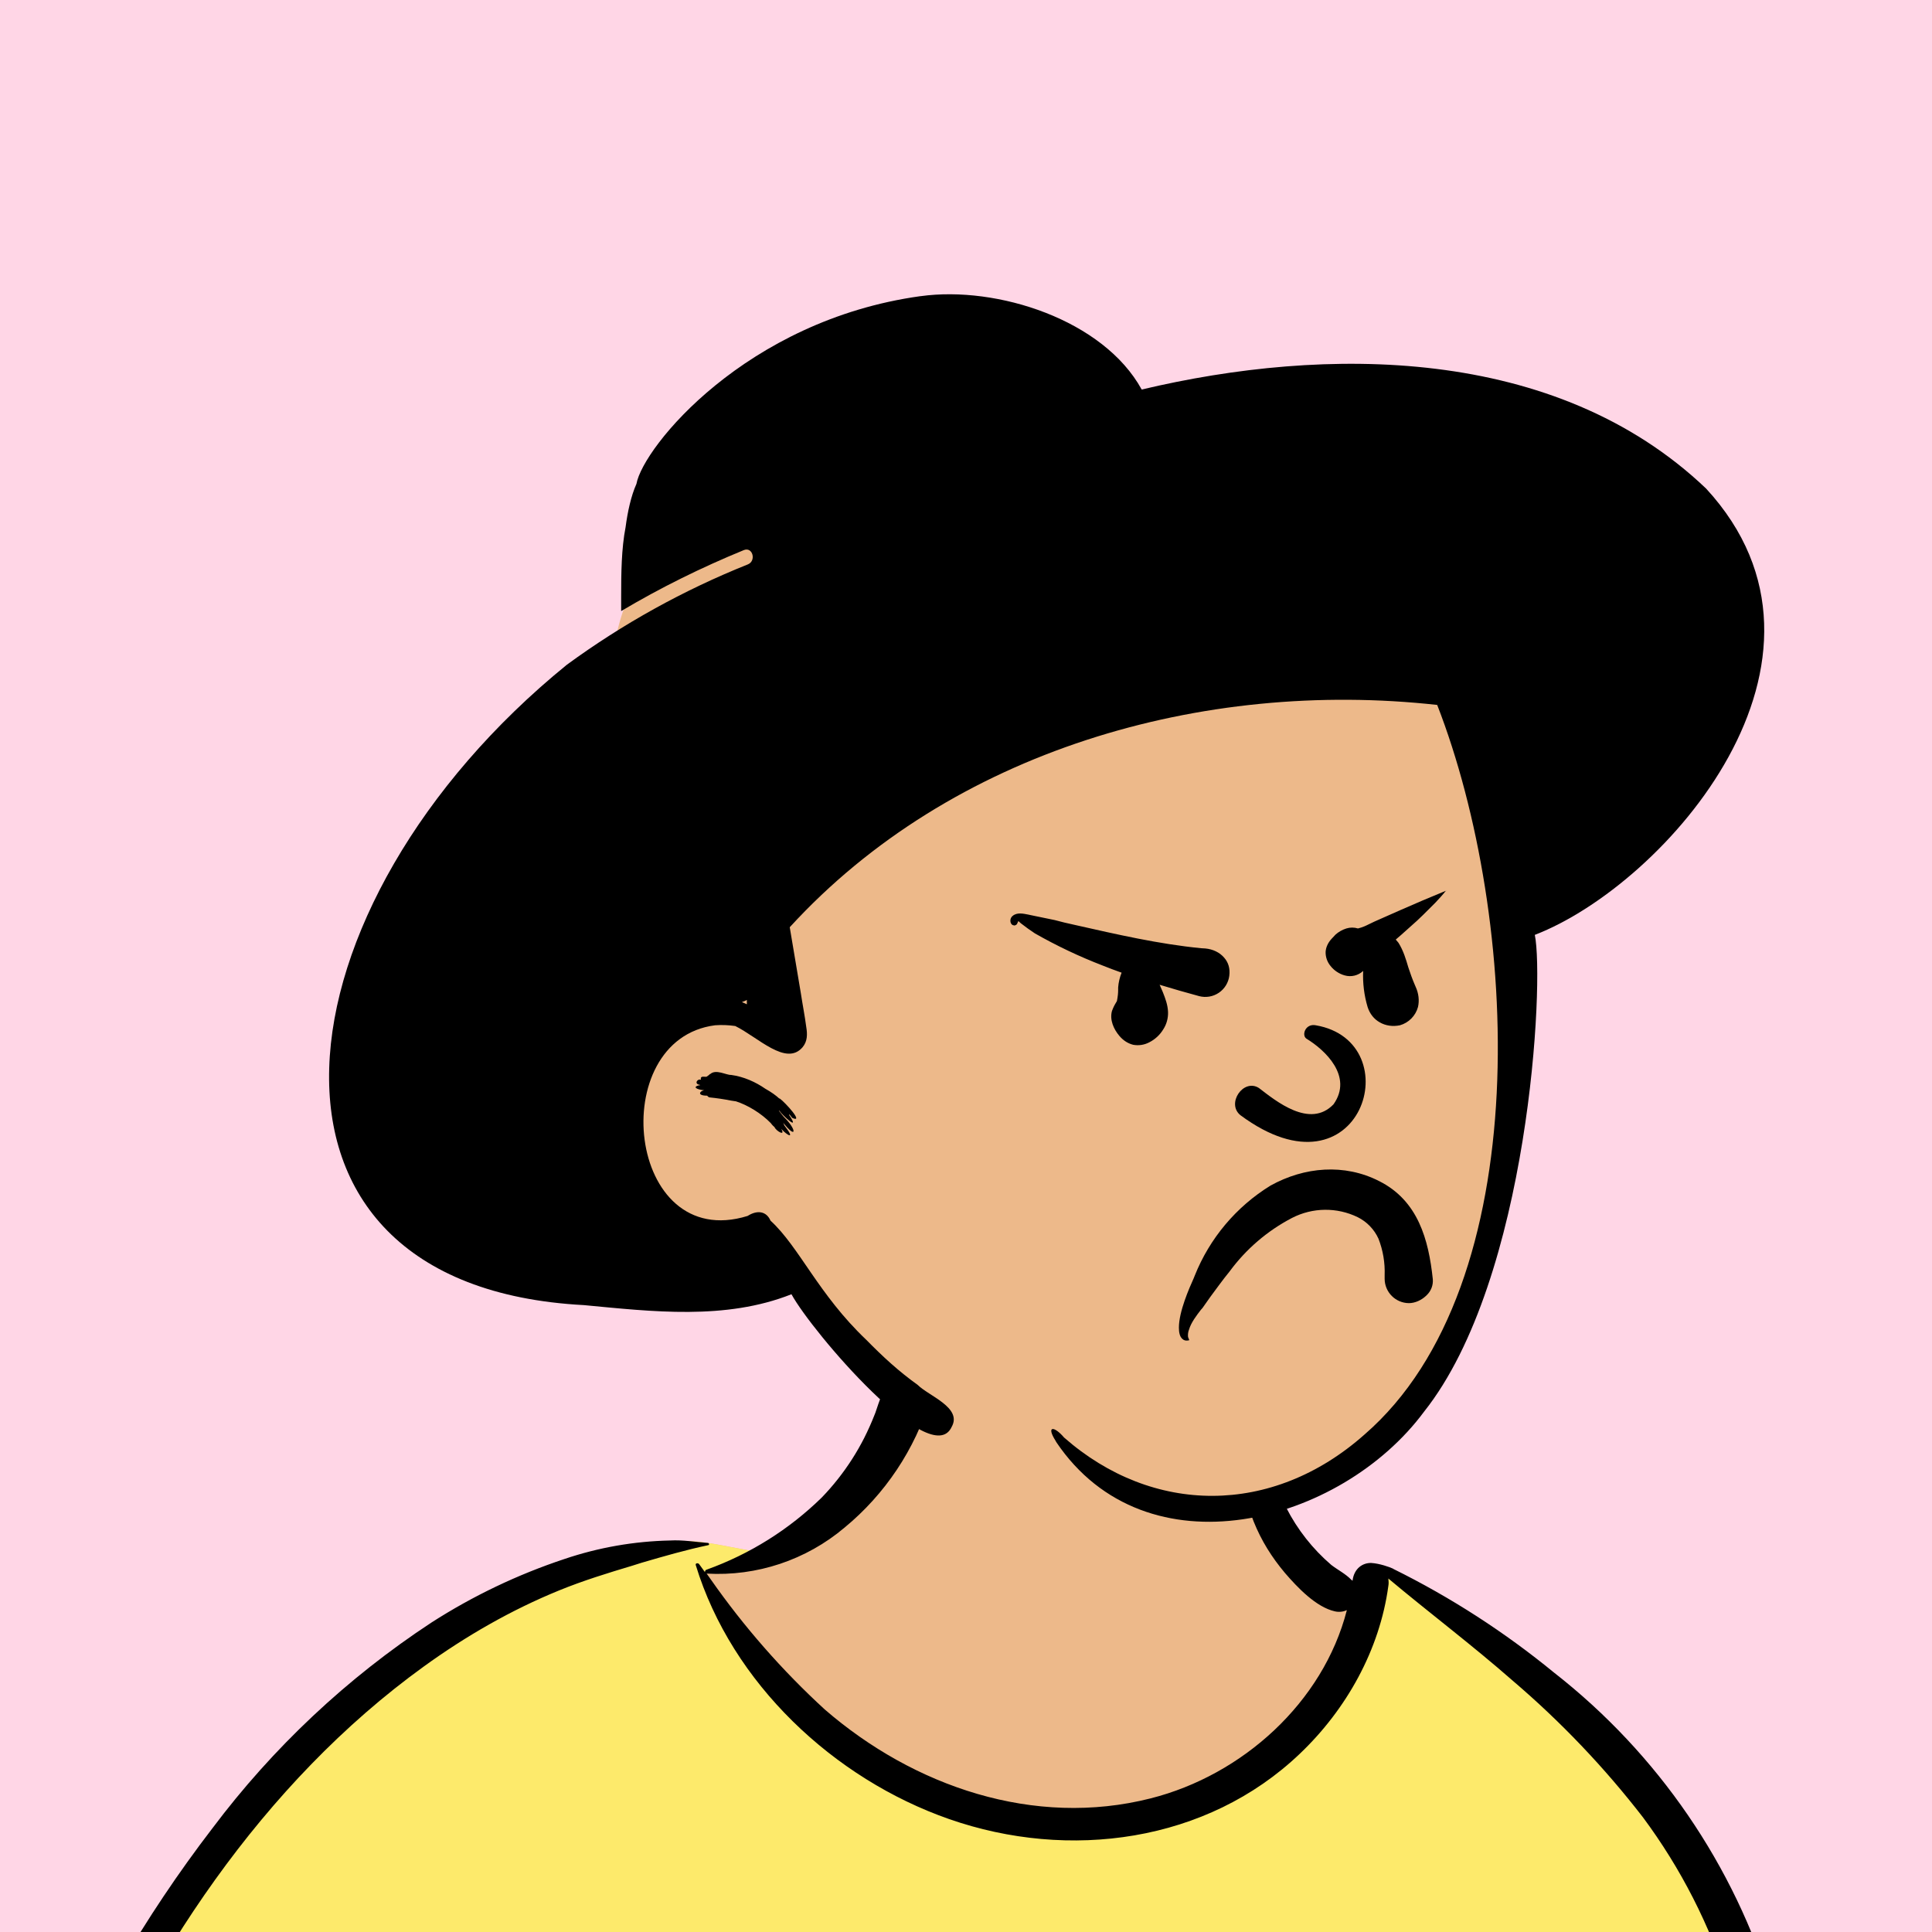
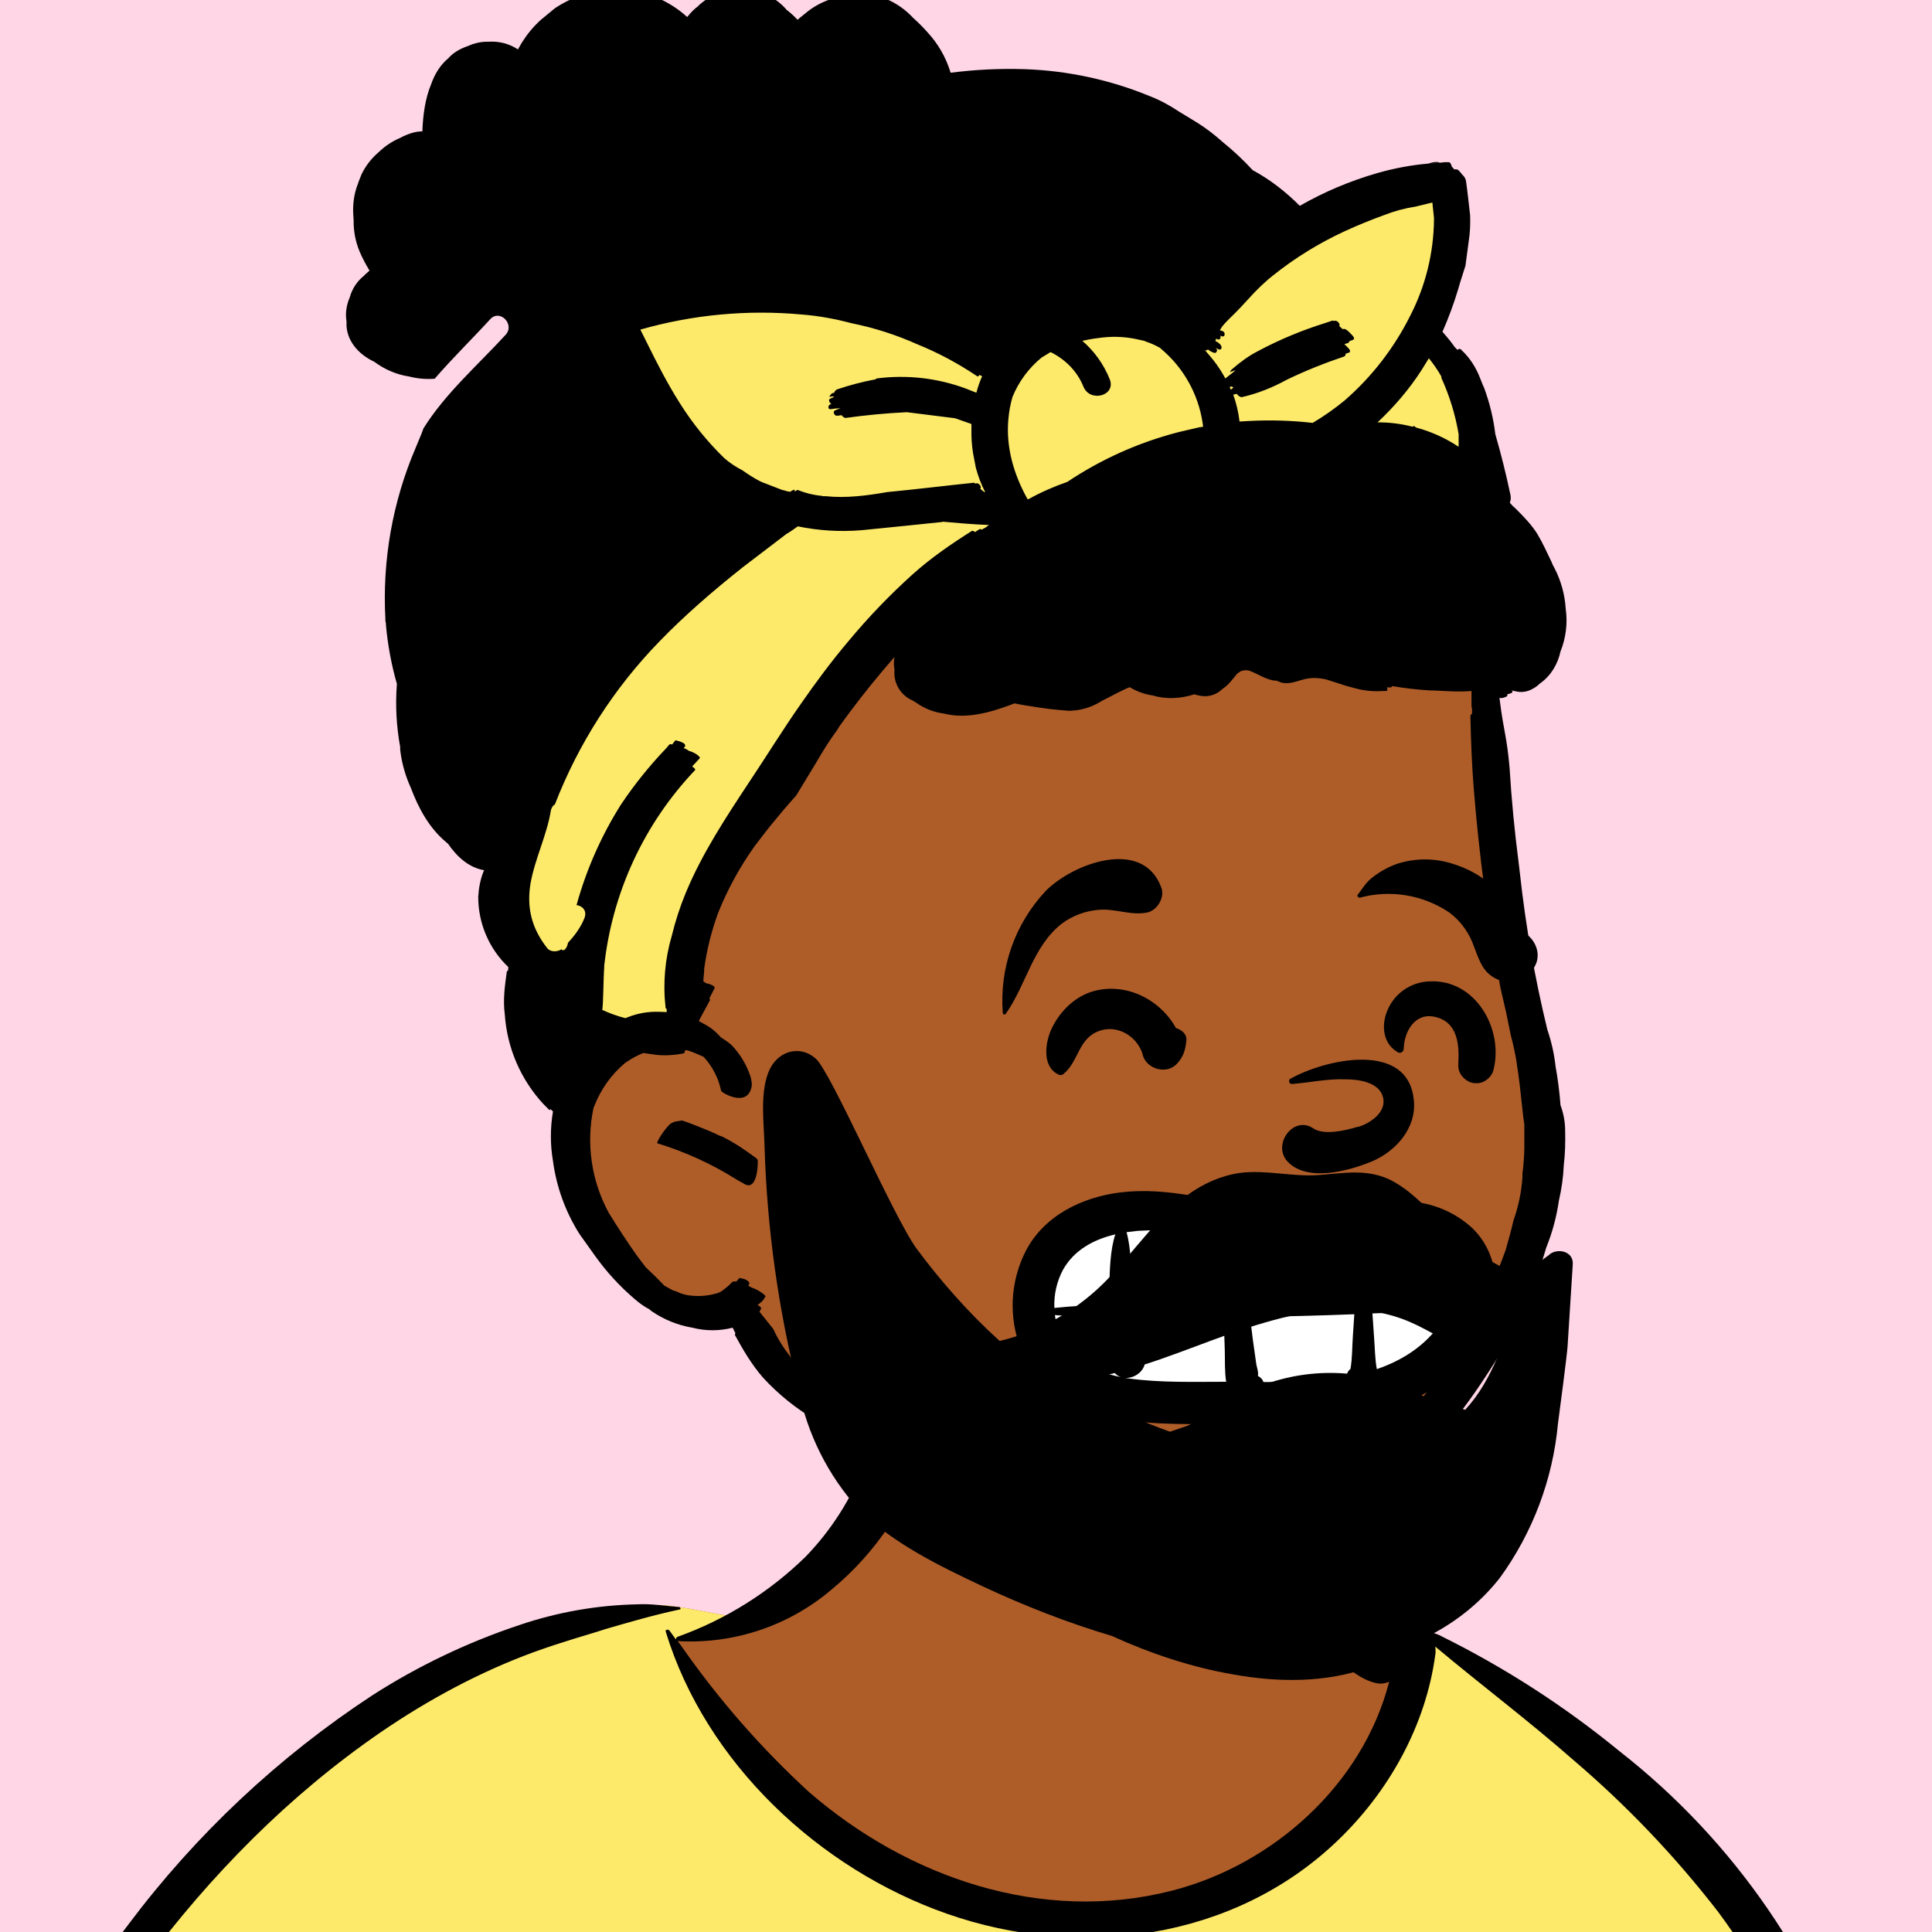
<svg xmlns="http://www.w3.org/2000/svg" viewBox="0 0 704 704" fill="none" shape-rendering="auto">
  <mask id="viewboxMask">
    <rect width="704" height="704" rx="0" ry="0" x="0" y="0" fill="#fff" />
  </mask>
  <g mask="url(#viewboxMask)">
    <rect fill="#ffd6e6" width="704" height="704" x="0" y="0" />
-     <g transform="translate(35.2 35.2) scale(0.9)">
+     <g fill-rule="evenodd" clip-rule="evenodd">
+       <path d="M705.3 1074a2351.1 2351.1 0 0 1-15.6-101c-1-7.7-2.5-16.4 2.7-22 7.3-8 14-14.8 14.8-26.2.8-10.7-2.8-22.4-5-32.8a809.4 809.4 0 0 0-17.3-64.7c-6.6-21.7-13.9-43.2-21.3-64.6-6.9-20-13.5-40.3-22.5-59.5-17-36.5-46-63.5-81.6-81.6-9-4.5-27-20.5-36.3-24-8.5-3.4-8.5 6.3-16.9 2.6-6.7-2.9-13-6.7-16.7-13.2-4-7-14.3-16.9-15.9-25-3.3-17.4.3-32.2-12-45.3a90 90 0 0 0-41.1-23.8c-33.7-9.3-78.5-2.8-98.8 28.5-9.7 14.9-13 33-26.2 45.1-11.4 10.7-8.8 18-23.6 23.4-.9.3-23.6-4.5-24.4-4.2-16.2-3.5-31.7 6.2-46.5 11.8a325.4 325.4 0 0 0-63 32.3 399.2 399.2 0 0 0-102.3 98.5 482.5 482.5 0 0 0-76.4 161c-1.7 6.4-3.5 13-1.5 19.4 1.7 5.3 5.4 9.2 9.8 12.4 6 4.3 18 7 17.7 15.7-.1 6.6-2.4 13.5-3.5 20-1.3 7.7-2.3 15.5-3.4 23.2-4.8 35.4-8.6 71-10.3 106.6a920 920 0 0 0-.5 106c.1 2.3.8 4.5 2 6.2-1 .4-1.2 2.4.1 2.7l2.7.5a12 12 0 0 0 7 2.4l5.5.2c19.3 4 38.6 7.9 58.1 10.8 23.8 3.5 47.6 6.3 71.5 8.7 49.2 4.8 98 3.2 147.1.6a1877 1877 0 0 1 147.4-2c49.2 1.4 98.4 3.5 147.6 4.4 55 1 110-.5 164.8-5 7.5-.5 12.2-6.5 10.7-14-8.9-44.7-19-89.1-27-134Z" fill="#ae5d29" />
+       <path d="m201 597.5 1.2-.4c14.5-5.7 29.6-14.8 45.4-11.4.5-.2 10.8 1.9 17.9 3.2l-6.7 7L247 598c40.7 67.1 88.8 100.7 144.3 100.7 55.5 0 97.7-33.6 126.4-100.7l4-1c.4 0 1 .2 1.5.4 9.3 3.6 27.4 19.6 36.3 24.1 35.6 18 64.5 45 81.6 81.6 8.7 18.6 15.2 38 21.8 57.5l.7 2c7.4 21.4 14.7 43 21.3 64.6 6.3 20.4 12 41 16.6 61.8l.7 2.9c2.2 10.4 5.8 22 5 32.8a29 29 0 0 1-3 10.7l-80.4 29 38.4 261.3c-35.1 1.5-70.3 2-105.5 1.3-49.2-.9-98.4-3-147.6-4.3-47.7-1.2-95.3-.7-143 1.7l-12 .6a946.3 946.3 0 0 1-139.5-1l-3.1-.3v-38.3l16.3-212.9-83-15.6-81.3-39.5a21.7 21.7 0 0 1-5.6-8.8c-1.9-6-.5-12 1-18l.5-1.3a492.8 492.8 0 0 1 76.4-161A399.3 399.3 0 0 1 138 629.7c19.8-13 40.9-23.9 63-32.3Z" fill="#fdea6b" />
+       <path d="M232.2 584.6c5.1-.3 10.3.6 15.4 1 .4.1.6.8 0 .9-9 1.9-18 4.5-26.9 7.1l-3.8 1.2c-10 3-19.8 6-29.6 10-19.4 7.9-37.8 18.5-54.8 30.8C67.2 682.8 20 754.3-9.9 828.3a526 526 0 0 0-24.3 77c-.4 1.6-2 5.4-1 7 .7 1.3 3.6 2.1 5 2.9l4.5 2.3 25.2 12.9 2.3 1.1c38 18.6 78.4 34.4 121 35.5l.4-3.7a342 342 0 0 1 9.9-60c.3-1 1.6-.6 1.7.3 3 23.1 2 46.4 1 69.7-1.8 41-4.3 82.2-6.5 123.3-1.2 20.6-2.6 41-3.9 61.7-1.3 20.5-1.7 41.6-4.7 62-.6 4.6-6 7-10 6.6-4.4-.5-7.9-4.5-8-9 0-11.9 1.5-24 2.4-35.8l2.5-33.8c3.1-41.1 6.8-82.2 10.2-123.3a4771 4771 0 0 1 3.8-43.7C76.4 979.8 34.2 963-6.1 943.5c-.6 13.2-2 26.5-3.4 39.6-3.8 36.8-7.1 73.6-9.6 110.5a2254.2 2254.2 0 0 0-4.2 92.7l-.2 7c0 4.4-.5 8.5-4.3 11.7-3.7 3.3-8.9 3.5-12.6 0-5-4.6-4.2-10.9-4-17.1a1675.6 1675.6 0 0 1 1.8-47.2 1321 1321 0 0 1 10.5-109.5l2-14c3.5-26 7.5-52.7 15.5-77.9-3.1-1.5-6.2-3-9.3-4.7-5.5-2.7-11.2-5.4-16.6-8.4-4.2-2.5-7.9-5.8-9-10.8-1.4-5.5.6-11.5 2-16.9v-.4a502 502 0 0 1 26.6-80 523.2 523.2 0 0 1 67.8-117 353.8 353.8 0 0 1 88.7-83.3 239 239 0 0 1 53.8-25.7 142.6 142.6 0 0 1 42.8-7.5Zm90.1-66c6-6.5 18.1.2 15.2 8.8a108.2 108.2 0 0 1-34.7 52A79.4 79.4 0 0 1 247 598l1.7 2.4a321.1 321.1 0 0 0 46.1 52.6c36 31.2 84.8 48 132 36 37.1-9.4 69.8-38.8 79.4-76.2-1.3.6-3 .9-4.8.5-7.7-1.7-15.3-9.8-20.3-15.6-5.3-6.3-9.5-13-12.6-20.7-5.6-14-7.4-32.1.3-45.7 1-1.7 3-.7 3.3 1l.3 2.5c1.5 12.7 3.3 25 9.3 36.6a76 76 0 0 0 18.2 23.1c2.6 2 5.8 3.6 8.1 6l.5.4c.6-5 4.1-7.3 7.6-7.2 3.3.2 7.3 1.6 8.8 2.3l.1.1a341 341 0 0 1 65.1 42 259 259 0 0 1 88.4 129c7.5 25.3 11.8 51.4 16.3 77.4l2.8 16c4.2 23.9 8.9 48.4 18.4 70.7 2.5 5.7.6 11.1-5.5 13.4A1493 1493 0 0 1 688 953c3.7 16 6 32.5 8.7 48.5 6 34.1 13.2 68 19.4 102 3.2 17.5 6.1 35 9.3 52.3l4.7 25.2 2.4 13.6.1.7c.5 2.4 1 4.9.4 7.3-.8 2.7-2.9 4.6-4.8 6.6-1.6 1.6-3.8 1.6-5.7.7l-.7-.3c-3.4-1.6-6-3.2-7.3-7-.7-2.5-1-5.2-1.5-7.7a3535.6 3535.6 0 0 1-7.8-43.6l-1.6-9.1c-5.2-31.4-10.2-62.9-12.8-94.5-1-14-2.3-28.1-3.5-42.2l-.9-10.5c-1.1-13.3-2.5-27-2.7-40.5l-4.5 1.6L657 964c-5.5 2-12.5 6-18.4 5.2-2.9-.3-5-1.2-6.8-2.9 2 28.8 4.8 57.4 8.5 86a1965.7 1965.7 0 0 0 22 135c.6 3.2 1.4 6.4 1.9 9.6.5 3.7-.5 5.9-2.5 9-1.7 2.4-5 3.7-7.8 2-3.6-2.3-5.5-4.3-6.5-8.4-1-3.7-1.6-7.6-2.3-11.4a1654.2 1654.2 0 0 1-11.4-65.2c-7.8-52-12.7-104.4-15.2-156.8a1388 1388 0 0 1-1.4-77.8c0-13.3.5-26.6 1.4-39.9 1-13.4 3-26.5 4.8-39.8 0-.5.7-.5.7 0 .8 14.9 2.1 29.8 2.8 44.7.6 14.3.9 28.5 1.4 42.8.6 18.7 1.5 37.5 2.7 56.2a9.6 9.6 0 0 1 8.5-3.1c4.7-1 9.7-3.4 14.1-5l16.8-5.5 26.4-8.7a679 679 0 0 1-18-80.8l-2-12.3c-4-24.2-8.5-48.5-15.8-72a229.8 229.8 0 0 0-34.8-68.2 370.2 370.2 0 0 0-52.7-55.3C557 627 539.7 614 523 600c.1.9.2 2 0 3-3.5 25.9-17 50-35.8 67.9-37.7 36-93.6 43.4-142 26.5-46.7-16.3-88-55-102.6-102.8-.3-.8.8-1 1.3-.5l2.4 3.3c0-.4.2-.9.7-1a129 129 0 0 0 46.6-29.2 100.2 100.2 0 0 0 21.3-33.3l.4-1c1.7-5 3.2-10.2 7-14.2Z" fill="#000" />
+     </g>
+     <g transform="matrix(.99789 0 0 1 156 62)">
      <g fill-rule="evenodd" clip-rule="evenodd">
-         <path d="M705.3 1074a2351.1 2351.1 0 0 1-15.6-101c-1-7.7-2.5-16.4 2.7-22 7.3-8 14-14.8 14.8-26.2.8-10.7-2.8-22.4-5-32.8a809.4 809.4 0 0 0-17.3-64.7c-6.6-21.7-13.9-43.2-21.3-64.6-6.9-20-13.5-40.3-22.5-59.5-17-36.5-46-63.5-81.6-81.6-9-4.5-27-20.5-36.3-24-8.5-3.4-8.5 6.3-16.9 2.6-6.7-2.9-13-6.7-16.7-13.2-4-7-14.3-16.9-15.9-25-3.3-17.4.3-32.2-12-45.3a90 90 0 0 0-41.1-23.8c-33.7-9.3-78.5-2.8-98.8 28.5-9.7 14.9-13 33-26.2 45.1-11.4 10.7-8.8 18-23.6 23.4-.9.3-23.6-4.5-24.4-4.2-16.2-3.5-31.7 6.2-46.5 11.8a325.4 325.4 0 0 0-63 32.3 399.2 399.2 0 0 0-102.3 98.5 482.5 482.5 0 0 0-76.4 161c-1.7 6.4-3.5 13-1.5 19.4 1.7 5.3 5.4 9.2 9.8 12.4 6 4.3 18 7 17.7 15.7-.1 6.6-2.4 13.5-3.5 20-1.3 7.7-2.3 15.5-3.4 23.2-4.8 35.4-8.6 71-10.3 106.6a920 920 0 0 0-.5 106c.1 2.3.8 4.5 2 6.2-1 .4-1.2 2.4.1 2.7l2.7.5a12 12 0 0 0 7 2.4l5.5.2c19.3 4 38.6 7.9 58.1 10.8 23.8 3.5 47.6 6.3 71.5 8.7 49.2 4.8 98 3.2 147.1.6a1877 1877 0 0 1 147.4-2c49.2 1.4 98.4 3.5 147.6 4.4 55 1 110-.5 164.8-5 7.5-.5 12.2-6.5 10.7-14-8.9-44.7-19-89.1-27-134Z" fill="#edb98a" />
-         <path d="m201 597.5 1.2-.4c14.5-5.7 29.6-14.8 45.4-11.4.5-.2 10.8 1.9 17.9 3.2l-6.7 7L247 598c40.7 67.1 88.8 100.7 144.3 100.7 55.5 0 97.7-33.6 126.4-100.7l4-1c.4 0 1 .2 1.5.4 9.3 3.6 27.4 19.6 36.3 24.1 35.6 18 64.5 45 81.6 81.6 8.7 18.6 15.2 38 21.8 57.5l.7 2c7.4 21.4 14.7 43 21.3 64.6 6.3 20.4 12 41 16.6 61.8l.7 2.9c2.2 10.4 5.8 22 5 32.8a29 29 0 0 1-3 10.7l-80.4 29 38.4 261.3c-35.1 1.5-70.3 2-105.5 1.3-49.2-.9-98.4-3-147.6-4.3-47.7-1.2-95.3-.7-143 1.7l-12 .6a946.3 946.3 0 0 1-139.5-1l-3.1-.3v-38.3l16.3-212.9-83-15.6-81.3-39.5a21.7 21.7 0 0 1-5.6-8.8c-1.9-6-.5-12 1-18l.5-1.3a492.8 492.8 0 0 1 76.4-161A399.3 399.3 0 0 1 138 629.7c19.8-13 40.9-23.9 63-32.3Z" fill="#fdea6b" />
-         <path d="M232.2 584.6c5.1-.3 10.3.6 15.4 1 .4.1.6.8 0 .9-9 1.9-18 4.5-26.9 7.1l-3.8 1.2c-10 3-19.8 6-29.6 10-19.4 7.9-37.8 18.5-54.8 30.8C67.2 682.8 20 754.3-9.9 828.3a526 526 0 0 0-24.3 77c-.4 1.6-2 5.4-1 7 .7 1.3 3.6 2.1 5 2.9l4.5 2.3 25.2 12.9 2.3 1.1c38 18.6 78.4 34.4 121 35.5l.4-3.7a342 342 0 0 1 9.9-60c.3-1 1.6-.6 1.7.3 3 23.1 2 46.4 1 69.7-1.8 41-4.3 82.2-6.5 123.3-1.2 20.6-2.6 41-3.9 61.7-1.3 20.5-1.7 41.6-4.7 62-.6 4.6-6 7-10 6.6-4.4-.5-7.9-4.5-8-9 0-11.9 1.5-24 2.4-35.8l2.5-33.8c3.1-41.1 6.8-82.2 10.2-123.3a4771 4771 0 0 1 3.8-43.7C76.4 979.8 34.2 963-6.1 943.5c-.6 13.2-2 26.5-3.4 39.6-3.8 36.8-7.1 73.6-9.6 110.5a2254.2 2254.2 0 0 0-4.2 92.7l-.2 7c0 4.4-.5 8.5-4.3 11.7-3.7 3.3-8.9 3.5-12.6 0-5-4.6-4.2-10.9-4-17.1a1675.6 1675.6 0 0 1 1.8-47.2 1321 1321 0 0 1 10.5-109.5l2-14c3.5-26 7.5-52.7 15.5-77.9-3.1-1.5-6.2-3-9.3-4.7-5.5-2.7-11.2-5.4-16.6-8.4-4.2-2.5-7.9-5.8-9-10.8-1.4-5.5.6-11.5 2-16.9v-.4a502 502 0 0 1 26.6-80 523.2 523.2 0 0 1 67.8-117 353.8 353.8 0 0 1 88.7-83.3 239 239 0 0 1 53.8-25.7 142.6 142.6 0 0 1 42.8-7.5Zm90.1-66c6-6.5 18.1.2 15.2 8.8a108.2 108.2 0 0 1-34.7 52A79.4 79.4 0 0 1 247 598l1.7 2.4a321.1 321.1 0 0 0 46.1 52.6c36 31.2 84.8 48 132 36 37.1-9.4 69.8-38.8 79.4-76.2-1.3.6-3 .9-4.8.5-7.7-1.7-15.3-9.8-20.3-15.6-5.3-6.3-9.5-13-12.6-20.7-5.6-14-7.4-32.1.3-45.7 1-1.7 3-.7 3.3 1l.3 2.5c1.5 12.7 3.3 25 9.3 36.6a76 76 0 0 0 18.2 23.1c2.6 2 5.8 3.6 8.1 6l.5.4c.6-5 4.1-7.3 7.6-7.2 3.3.2 7.3 1.6 8.8 2.3l.1.1a341 341 0 0 1 65.1 42 259 259 0 0 1 88.4 129c7.5 25.3 11.8 51.4 16.3 77.4l2.8 16c4.2 23.9 8.9 48.4 18.4 70.7 2.5 5.7.6 11.1-5.5 13.4A1493 1493 0 0 1 688 953c3.7 16 6 32.5 8.7 48.5 6 34.1 13.2 68 19.4 102 3.2 17.5 6.1 35 9.3 52.3l4.7 25.2 2.4 13.6.1.7c.5 2.4 1 4.9.4 7.3-.8 2.7-2.9 4.6-4.8 6.6-1.6 1.6-3.8 1.6-5.7.7l-.7-.3c-3.4-1.6-6-3.2-7.3-7-.7-2.5-1-5.2-1.5-7.7a3535.6 3535.6 0 0 1-7.8-43.6l-1.6-9.1c-5.2-31.4-10.2-62.9-12.8-94.5-1-14-2.3-28.1-3.5-42.2l-.9-10.5c-1.1-13.3-2.5-27-2.7-40.5l-4.5 1.6L657 964c-5.5 2-12.5 6-18.4 5.2-2.9-.3-5-1.2-6.8-2.9 2 28.8 4.8 57.4 8.5 86a1965.7 1965.7 0 0 0 22 135c.6 3.2 1.4 6.4 1.9 9.6.5 3.7-.5 5.9-2.5 9-1.7 2.4-5 3.7-7.8 2-3.6-2.3-5.5-4.3-6.5-8.4-1-3.7-1.6-7.6-2.3-11.4a1654.2 1654.2 0 0 1-11.4-65.2c-7.8-52-12.7-104.4-15.2-156.8a1388 1388 0 0 1-1.4-77.8c0-13.3.5-26.6 1.4-39.9 1-13.4 3-26.5 4.8-39.8 0-.5.7-.5.7 0 .8 14.9 2.1 29.8 2.8 44.7.6 14.3.9 28.5 1.4 42.8.6 18.7 1.5 37.5 2.7 56.2a9.6 9.6 0 0 1 8.5-3.1c4.7-1 9.7-3.4 14.1-5l16.8-5.5 26.4-8.7a679 679 0 0 1-18-80.8l-2-12.3c-4-24.2-8.5-48.5-15.8-72a229.8 229.8 0 0 0-34.8-68.2 370.2 370.2 0 0 0-52.7-55.3C557 627 539.7 614 523 600c.1.9.2 2 0 3-3.5 25.9-17 50-35.8 67.9-37.7 36-93.6 43.4-142 26.5-46.7-16.3-88-55-102.6-102.8-.3-.8.8-1 1.3-.5l2.4 3.3c0-.4.2-.9.7-1a129 129 0 0 0 46.6-29.2 100.2 100.2 0 0 0 21.3-33.3l.4-1c1.7-5 3.2-10.2 7-14.2Z" fill="#000" />
+         <path d="M120.4 26.5c63-3.4 118.9-21.1 163.2 18.5 0 0 71.8-53.6 83.8-33.2 8 13.7-3.1 32-.2 49 19.5 33 18.4 89.2 19.5 102.4 2.8 33.1 20.2 157.9 20.2 187.5 0 15.1-12.4 54.7-20.2 76.8-17.3 49-50.3 74-104.4 74-54 0-142.4-45.2-170.7-85.3-2.5-3.5-18.5 6.7-35.3-11C58 385.7 48 349 48 327c0-27.8-18-47.1-15.9-82.8 4.7-79.5 21-214 88.3-217.8Z" fill="#ae5d29" />
+         <path d="M367.4 11.6c8 13.7-3 32 0 49 7.4 12.7 11.9 29 14.6 44.8l-14.8 7.8-5.4.8c-88.2 13-144.6 24.7-169 35.1-24.6 10.5-54.5 47.5-89.7 110.8l-1 2-7 47.2-32 9.8-15 7.1c-.4-27.3-18-46.6-16-81.9 4.7-79.5 21-214 88.4-217.8 63-3.4 118.8-21.1 163.2 18.5C331.5 9.1 359.4-2 367.4 11.6Z" fill="#fdea6b" />
+         <path d="M113.4-66h2.5l2.7.4a22 22 0 0 1 12 6.8l.2.3a31 31 0 0 1 4.1 3.7l.7-.6 2-1.6c3-2.6 6.6-4.5 10.4-5.6l.5-.1h.3c2.7-1 5.6-1.4 8.4-1.4 3.5-.1 6.9.4 10 1.7 3.9 1.6 7.2 4 10 7 1.8 1.6 3.4 3.2 5 5a37.5 37.5 0 0 1 8.6 14.9 170.7 170.7 0 0 1 27-1.3 132.3 132.3 0 0 1 45.9 9.9c3.6 1.4 7.1 3.3 10.4 5.5l2.8 1.7 4.1 2.5c3.2 2 6.3 4.4 9.2 7A99.8 99.8 0 0 1 301.1 0c6.3 3.4 12 7.8 17.2 13a128.4 128.4 0 0 1 28.2-11.9 98.6 98.6 0 0 1 18.8-3.5l4.1-.3 1.8-.2h1.5c.4-.1 1 .9 1 1.3l.1.3.9 1h.8c.7 0 1.6 1.3 2.1 1.9l.4.4a4 4 0 0 1 1 2c.6 4.1 1 8.3 1.5 12.5.1 3.1 0 6.2-.5 9.3l-1.2 9-2 6.3-.7 2.4c-1.6 5.3-3.5 10.4-5.7 15.4 1.6 1.8 3.1 3.6 4.5 5.6l1 1 .4-.3c.5-.2.8 0 1.1.4 3.2 3 5.4 6.6 6.9 10.6l.8 2 .5 1.1a73.7 73.7 0 0 1 4.1 16.9 312 312 0 0 1 5.5 22 5 5 0 0 1-.2 3l.9 1 1.6 1.5c2.7 2.7 5.5 5.6 7.5 8.8 2 3.3 3.6 6.9 5.3 10.4l.3.8.8 1.5a37 37 0 0 1 4 14.6 30.3 30.3 0 0 1-1.9 15.6c-1 4.6-3.5 8.8-7.3 11.5-.9.8-1.7 1.5-2.7 2a8.4 8.4 0 0 1-6.8.9h-.3l-.8-.3c.4.3.6.7 0 1a5 5 0 0 1-1.6.5c.2.3.2.6-.2.8-1 .5-1.8.7-2.6.5l.2 1.4c1.3 10.5 2.5 12.6 3.5 24 .7 11.5 1.8 23 3.3 34.5l.5 4.2a444.4 444.4 0 0 0 10 56.8c1.5 4.4 2.5 8.8 3 13.4a133 133 0 0 1 1.8 14.1c1.1 3 1.7 6.1 1.7 9.3.1 4.2 0 8.4-.5 12.6-.2 4.4-.8 8.7-1.8 13a73.5 73.5 0 0 1-4.6 17 164.8 164.8 0 0 1-20.2 44c-5 7.8-10.3 15.4-16.4 22.4A153.4 153.4 0 0 1 304 504a99.8 99.8 0 0 1-47 2.8 96 96 0 0 1-19.5-4.7c-5.2-1.8-10-4-15-6.3a80 80 0 0 1-21.4-15.7c-.5-.4-.2-1 .4-1.2h.2l-.7-.7-.2-.1-.3-.3c-.4-.4 0-1.1.3-1.3h.5v-.2l-.1-.2h-.2c-.5-.5-.2-1.2.4-1.4h1.3l.2.1-.4-.3c-.6-.5-.4-1 .3-1.3.6 0 1.1.2 1.7.3h.4l.6.3-1-1c-.4-.2 0-1 .3-1.2.4-.3 1.2 0 1.6.3.9.1 2 .5 2.5.9l3.7 3.3c.8.3 1.5.6 2.1 1 1.4 1.5 3 2.8 4.5 4l1.1.8.6.4 6.6 3.9 24 8.1 1.2.3 7.7 1c5.2.5 10.3.5 15.4 0a106 106 0 0 0 30.1-6 141.3 141.3 0 0 0 29.3-15.4 181.4 181.4 0 0 0 19.8-17.5l.9-.8 5.3-6.3 1.6-1.9c6.6-8.1 12.5-17 17.7-26 5.2-9 9.5-18.5 13-28.3 1-3.5 2-7 2.8-10.6a58.3 58.3 0 0 0 3.3-15.8v-1.4l.1-.7a85.7 85.7 0 0 0 .6-8.4v-8.7l-.1-.8-.3-2-1.3-11.8-.6-4.5-.4-2.6-.2-1.5a99 99 0 0 0-1.7-8l-.3-1.1-1.8-8.8-2-8.6a681.6 681.6 0 0 1-9.8-73.1c-.7-8.6-1-17.3-1.2-26 0-.4.2-.7.6-.9v-1.6c-.1-1.5-.1.3-.2-1.4v-5.3c-5.3.4-8.9 0-14-.2h-1c-4.7-.3-9.4-.8-14-1.6 0 .3-.2.4-.5.5h-1.4l.2.7c0 .3-.1.5-.5.6h-1.3a30.2 30.2 0 0 1-10-1l-3-.8-7.5-2.4c-2.6-.6-5.3-.8-8-.1-3 .7-5.4 2-8.5 1.2l-1.8-.7h-.8c-3.2-.5-6-2.5-9-3.6a5 5 0 0 0-3.2.2l-.3.2-1 .7-1.2 1.5-.6.7a15 15 0 0 1-3.6 3.4 9.1 9.1 0 0 1-6.2 2.6c-1.3 0-2.7-.3-4-.7-5 1.6-10.3 1.9-15.3.4a22.1 22.1 0 0 1-8.3-3c-3.5 1.4-6.9 3.4-10.2 5l-.8.5A22.7 22.7 0 0 1 234 197a139.8 139.8 0 0 1-14.8-1.8l-.7-.1-2.4-.4-2-.4-1 .4c-8 3-16.7 5.4-24.8 3.3a22 22 0 0 1-10-3.9l-1.3-.8h-.1l-.1-.1a11 11 0 0 1-6.5-11.2c-.3-1.5-.3-3 0-4.6l-4.3 5a334.7 334.7 0 0 0-15.7 20.1l-1 1.6c-2.8 3.8-5.3 7.8-7.6 11.8l-7.3 12c-3.2 3.5-6.3 7.2-9.4 11l-1.2 1.5-4.4 5.7a116.5 116.5 0 0 0-13.4 24.3 97.3 97.3 0 0 0-5.2 20.7v1a60 60 0 0 0-.3 3.5l.7.5.7.3.6.1c1 .3 2.5 1 2.1 1.6l-1.9 3.7c.2.2.3.5.2.7l-4 7.4v.2l3.1 1.7c2 1.2 3.5 2.6 4.9 4.2 1.4.9 2.8 1.8 4 2.9a30.5 30.5 0 0 1 6.8 11.3c.3 1 .5 2.1.5 3.3-1.2 8.5-11 2.7-11.2 2a26 26 0 0 0-6.3-12.3l-.1-.1c-2-.9-4-1.8-6-2.4l-1 .1c.3.5.1 1-.6 1.1-3.1.6-6.3.8-9.5.5l-4.9-.7c-2 .8-4 1.8-5.7 3l-.6.4h-.1A38.8 38.8 0 0 0 60.7 341l-.3.7A55.7 55.7 0 0 0 66 380 316 316 0 0 0 76 395.2l3.4 4.5a172 172 0 0 1 6.9 6.8l3.1 1.7 1.3.4c2 1 4.1 1.5 6.4 1.6 3 .2 5.8-.2 8.6-1l.6-.3.4-.1c1.5-1 3-2.2 4.3-3.6.3-.3.8-.3 1.5-.2l1-1.1c.2-.3.6-.3.9 0 1-.2 3.5 1.3 2.8 2l-.3.6 1.3.7c2 .6 5.2 2.7 5 3.3h-.1c-.5 1-1.1 1.8-2 2.4l-.2.2-.6.4c.9.5 1.6 1.1 1.2 1.5l-.5 1 5 6.2c1.7 3.7 3.8 7 6.3 10.2 2 3.5 4.5 6.5 7.5 9.3l.7.7 6.7 4.5 1 .6c.5.3 1.4.7 1 1.5l-.2.2c1.5 1 3 1.9 4.6 2.7h.1c.6.5 1.4 1.2.6 1.7-.7.5-2.6-.8-3.5-1.4l-.6-.1.9.5.4.2c.4.3 2.1 1.4 1 1.9-.7 0-1.2-.1-1.7-.5l-1.8-.9c.2.3.2.6-.3.8a3 3 0 0 1-.5 0c1.2.8 2.4 1.5 3.7 2.1l.2.1c.5.4 1.3 1 .7 1.6-.7.6-2.6-.7-3-1l-1.5-.9a1 1 0 0 1-.4.1l1.3.8.6.4c.8.4 1.9 1 1.5 1.8-.4.7-1.6.1-2.3-.3l-.8-.5-.1-.1v.1c-.5.7-1.4.3-2 0l-.6-.4-2.6-1.6-1.3-.8a82.6 82.6 0 0 1-19.3-15.5c-4.1-4.7-7.3-10.1-10.3-15.6l.2-.6-1-2a29.6 29.6 0 0 1-14.7 0 37.3 37.3 0 0 1-15-6.1l-.7-.6c-1.9-1-3.6-2.2-5.2-3.6a87 87 0 0 1-14.8-16.1l-5.5-7.7a66 66 0 0 1-9.7-26.6 53.5 53.5 0 0 1 0-18.1l-1-.9c0 .3-.2.5-.3.4l-2.3-2.3a53.3 53.3 0 0 1-14-32.6c-.7-5.2 0-10.2.7-15.3 0-.3.2-.5.5-.7l.1-1.2a35.2 35.2 0 0 1-11-25.7c.2-3.2.8-6.4 2-9.3l.2-.3c-5.5-.9-9.9-4.8-13.2-9.6l-.8-.7c-6-5-10-12.2-12.8-19.7a46 46 0 0 1-3.9-13.9v-1a89 89 0 0 1-1.2-23 114.8 114.8 0 0 1-4-21.5v-.5l-.2-1v-.6a139 139 0 0 1 11-62.3l2.2-5.3.7-1.9c8-12.8 20-23.2 30-34.1 3.5-3.8-2.1-9.5-5.6-5.7C16 61.6 8.8 68.6 2.4 76a28.1 28.1 0 0 1-9.3-.8c-4.7-.7-9-2.6-12.8-5.4-5.2-2.4-9.7-7-10.1-13v-1.7c-.5-3 0-6 1.2-8.8a15.2 15.2 0 0 1 5.4-8l.1-.2.7-.6 1-.9a54.8 54.8 0 0 1-3.6-6.9 28.4 28.4 0 0 1-2.2-11.5l-.1-1.5c-.3-4 .2-8.1 1.7-11.8l.3-.9 1-2.5c1.5-3.1 3.6-5.8 6.2-8a25.6 25.6 0 0 1 8-5.3c2.2-1.2 5-2.2 7.2-2.3h.8c.2-5.7 1-12 3.2-17.2 1.3-3.7 3.3-7 6.3-9.5C9-42.6 11.2-44 13.9-45l.5-.2h.1a17 17 0 0 1 7.7-1.6A17.3 17.3 0 0 1 32.8-44l1.5-2.6c2-3.1 4.2-5.8 7-8.3l1-.8 4-3.3c3.2-2.1 6.6-3.8 10.2-4.8 4.1-1.5 8.5-2.2 12.8-2h1.5a38.6 38.6 0 0 1 23.8 10c.8-1 1.7-2 2.8-3l1-.8.7-.7c1.2-1 2.5-2 3.9-2.8 1.5-.9 3.2-1.5 5-1.9 1.7-.6 3.5-1 5.4-1ZM92.8 346.3c.2 0 9.5 3.4 14 5.7h.3c5.3 2.7 8 4.6 12.7 8 .3.3.6.6.6 1 0 4.9-1.2 11-5.3 8.2l-1.8-1-1-.6c-9-5.6-18.5-9.9-28.6-13-.7-.2 4.4-8 5.8-7.5-.8-.3 3.2-.8 3.3-.8Zm95-218.1a4591.5 4591.5 0 0 1-29.5 3 81.9 81.9 0 0 1-23.3-1.4c-1.4 1-2.8 2-4.2 2.8l-15.9 12.1c-10.6 8.4-21 17.3-30.4 27a176.8 176.8 0 0 0-38.2 59.4c-.7.4-1.3 1.2-1.5 2.4-1.5 9-5.8 17.4-7.4 26.4-1.5 9 .5 16.5 6.1 23.6 1.2 1.5 3.7 1.4 5.2.4.3.7 1.8.6 2.4-2.4 2.5-2.7 4.6-5.5 6-9 1-2.6-.7-4.4-2.9-4.7a136.8 136.8 0 0 1 16.2-36.6 151.8 151.8 0 0 1 16.5-20.5l1.2-1.4c.2-.2.5-.2 1 0l1-1.3c.4-.4.8-.2 1 0 .7 0 1.8.6 2.2.8.6.4.8.9.3 1.5l-.3.3c.7.2 1.4.6 1.9 1 1.8.4 4.4 2.1 4 2.7l-2.8 3c.8.5 1.3 1 1.1 1.3A122.8 122.8 0 0 0 64.3 290v.7c-.3 3.5-.3 13-.7 15.3A49.6 49.6 0 0 0 72 309l.8-.3a28.1 28.1 0 0 1 11.6-2h.6l2.1.1v-1.2c-.3 0-.4-.3-.4-.5a66.2 66.2 0 0 1 2.3-26.2 107 107 0 0 1 5.1-15.6c6-14.4 14.6-27.4 23.2-40.4 6.3-9.4 12.2-19 18.8-28.4 5.5-7.9 11.3-15.7 17.5-23a235 235 0 0 1 23.3-24.2c6.7-6 14-11 21.6-15.8.3-.2.8 0 1.2.4l1.2-.8.6-.3c.2-.1.4 0 .6.2l1.5-.8 1.2-.9c-5.7-.2-11.3-.7-16.9-1.2Zm70.5-66.7c-4.5-.9-9-1-13.7-.3-1.9.2-3.8.6-5.7 1 4.3 3.7 7.8 8.5 10 14 2.4 6-7.2 8.6-9.6 2.7-2.3-5.7-6.7-10-12-12.6l-3.3 2a36.4 36.4 0 0 0-10.6 14.3 41.4 41.4 0 0 0-1.5 8c-1 10.3 2 20.4 7 29.3h.3c4.5-2.5 9.3-4.6 14.2-6.3a132.6 132.6 0 0 1 40.1-18l1.2-.3 6.9-1.6 1.4-.2-.2-1.5a43.6 43.6 0 0 0-15.3-27v-.1c-1.7-1-3.5-1.8-5.3-2.4l-.7-.3-3.2-.7Zm-121.9-8.9a161.3 161.3 0 0 0-58.9 5.5l2.3 4.6c3.8 7.7 7.7 15.3 12.3 22.5a108.3 108.3 0 0 0 15.9 19.6c2 1.8 4.3 3.3 6.8 4.6 2 1.4 4 2.7 6.1 3.8l.8.4 7.5 2.9 1.2.3.6.2 1.2.2.8-.5.5-.2c.2-.1.4.1.4.3v.3l1-.6a31.3 31.3 0 0 0 9 2.2h.1v.1h1.1c7.5.8 15.1-.2 22.6-1.5 10.5-1 21-2.3 31.6-3.4.2 0 .3.1.3.3l.7-.1c1-.1 2 1.5 1.3 2l1.5 1.2h.3a43.5 43.5 0 0 1-3.4-8.9l-1-5.2a47.3 47.3 0 0 1-.6-8.5v-2.2l-6-2.1-17.6-2.2a249.4 249.4 0 0 0-22.4 2.1c-.3 0-1-.4-1.4-1l-1.7.2c-.9.1-1.8-1.6-.6-2l1.2-.5.7-.2h-.8c-1 0-2 .2-2.8.3-1.2.1-1-1.4-.1-1.8h.4c-.7-.5-1.3-1.7-.5-2l.2-.1 1.1-.5v-.3l-1.6.2c-.1 0 .6-1 1-1.3l.8-.2c0-.4.7-1.1 1-1.2a102.8 102.8 0 0 1 14.2-3.7c0-.2.2-.3.3-.3a68.4 68.4 0 0 1 32.6 3.7l1 .4 2.8 1.1a40.3 40.3 0 0 1 2.1-6l-1-.5c-.1.4-.6.7-.8.5-7-4.7-14.3-8.6-22-11.7a112.8 112.8 0 0 0-23.8-7.6c-6-1.6-12-2.7-18.3-3.2Zm229 16-2.6 4.2c-4.5 7-10 13.4-16.1 19.1a50 50 0 0 1 12.8 1.6c.2-.2.4-.3.6-.2l.7.5a52.6 52.6 0 0 1 15.5 7v-4.6a82 82 0 0 0-6.3-20.5v-.5c-1.3-2.3-2.9-4.6-4.6-6.7Zm1.3-56.8-6.2 1.5c-3.9.6-7.6 1.6-11.2 3a188 188 0 0 0-14.7 6c-9.3 4.3-18.1 9.7-26.1 16.1l-1.5 1.2a79.2 79.2 0 0 0-5.2 4.9l-5.2 5.6c-2.1 2.3-4.5 4.3-6.5 6.7l-1 1.5 1.1.4c1 .4.8 2.1-.1 1.9l-1-.3c.2.1.3.3.3.4 0 .5-.3 1.2-1 1l-.7-.3-.2 1h.2c.7.2 2 1.3 2 2 .2.5-.2 1-.8 1l-1.3-.6c.3.3.5.6.5.8 0 .5-.4 1.1-1 1a7 7 0 0 1-2.4-1.3c-.2.3-.5.5-.7.4l-.4-.1.3.3.2.2c2.7 3 5.1 6.2 7 9.8l.4-.3 2.8-2.2.3-.3.2-.2-2 .7c.1-.3.6-1 .8-1.1 3-2.6 6-4.8 9.5-6.6a141.6 141.6 0 0 1 24.5-10.2l2.7-.9c.2 0 .3 0 .3.2l.4-.1c.9-.3 2.3 1.2 1.7 1.9l1 .9.2.2h.3c.7-.3 1.9.8 2.6 1.6l.6.6c.4.5 1.3 1.4.2 1.8l-1.2.4c0 .3-.1.5-.5.7l-1.3.4.7.7.4.4c.5.5 1.5 1.5.6 2h-.1l-1.2.4c.1.4 0 .7-.5 1-7.1 2.4-14.2 5.2-21 8.5-5.1 2.8-10.6 5-16.3 6.3-.4.2-1.5-.5-1.9-1.2l-.8.2-.5.1a44 44 0 0 1 2.3 9.8l3.4-.2c7.7-.4 15.6-.2 23.3.7a93 93 0 0 0 11.7-8.2 100.3 100.3 0 0 0 24-31 78 78 0 0 0 8.6-34.8V17.4l-.6-5.7Zm-73.2 67-.8.2.4 1 1-.8c-.2 0-.4-.2-.6-.4Zm71.8-81.2c1.8-.6 3.2-.8 4.1-.3-1.4 0-2.7.2-4 .3Z" fill="#000" />
      </g>
-       <g transform="matrix(.99789 0 0 1 156 62)">
-         <g fill-rule="evenodd" clip-rule="evenodd">
-           <path d="M418.6 283.2c-.4-22.4-.9-45.3-4.2-67.4a101.6 101.6 0 0 0-27.6-57c-32.7-33.5-80-41.7-124.2-49.2l-75.4-12.8c-23-4-47.6-10.1-70.8-4.6a73.6 73.6 0 0 0-30 16.6c-8.7 7.2-17.9 15-23.7 24.7a91.8 91.8 0 0 0-9.7 32.1 469.6 469.6 0 0 0 .7 167.7l1 5.7a60 60 0 0 0-3.7 20.7c.3 20.6 17.7 33.5 35.2 40.5 10.1 4 20.7 6.7 30.7 11.2a69 69 0 0 1 24.8 21.2 241 241 0 0 0 46.7 44.2c37.3 26.6 84.6 39.1 129.9 29.6 10.9-2.3 21.8-5.9 31.6-11.2a70.7 70.7 0 0 0 24.6-23.5c12-18 20.7-38.2 27.3-58.8 6.7-21 11.5-42 14-63.9 2.6-21.8 3.2-43.9 2.8-65.8Z" fill="#edb98a" />
-           <path d="M178 18.8c31.1-4.3 74.2 9.6 89.7 37.8C342 39 435.5 38.5 496.7 96.7c63.8 69.1-16.3 160.2-69.5 180.7 3.9 18.8-2.2 139.3-44.9 193C348.5 516 269.6 537 233 482.7l-.2-.4c-4-6.3-.6-6.1 3.4-1.4 35.8 31.4 84.4 32 121.9-1.2 70.2-60.7 63-209.4 29.5-295.4-95.1-10.5-197 18.4-262.7 90l4.5 26.7c.7 4.6 1.6 9.1 2.2 13.7.5 3 .5 5.8-1.5 8.2-6.7 7.8-18-4-27.3-8.6-2.8-.4-5.5-.5-8.2-.3-44.7 5.7-35.9 92.3 13.2 77.2 4.1-2.6 7.7-1.8 9.3 1.9 11.7 10.7 19.4 29.8 38.8 48.2 6.9 7 13.1 12.7 20.9 18.3 4.5 4.5 18.2 9.2 13.8 17-8.2 17.9-56.5-38.2-65-53.7-26.8 10.6-56.5 7-84.2 4.4C-105 419.6-85.5 265.3 34.5 168a335.5 335.5 0 0 1 73.4-40.6c3.5-1.4 2-7.2-1.6-5.8-17.1 7-33.8 15.2-49.8 24.7v-5.7c0-9.6.1-19.6 1.8-28.3.8-6.1 2.2-12.6 4.4-17.5 2.7-14.9 44.4-66.2 115.2-76Zm-85.4 315c2.3-2.2 6.5.4 8.5.3 5.2.7 10 2.9 13.9 5.6 2.5 1.4 4.3 2.7 5.7 4v-.1l.2.1c2.1 1.5 10 10.1 5 7.8l-1.1-1.4-.2.2.3.4c4.2 6.4-3-.3-4.2-2.1h-.2l1.5 1.9.5.6.3.3c4.9 4.8 5 9.1-.6 2 .2.3.4.7.4 1l.3.4c4.5 5.8.9 3.7-1.3 1.3l-.2-.2c2 3.2-2 1-2.7-.7-.9-.7-1.3-1.4-1.5-1.6-3.9-4-9.4-7.3-14.1-8.8l-2-.3c-3-.6-5.8-1-8.7-1.3-.3 0-.7-.3-1-.7-4.3 0-3-1.9-1.2-2.2H90c-2.8-.3-4.7-1.3-1.9-2h.4l-.1-.2c-2.5-.3-.9-2.7.5-2-.6-2 2-1 2.3-1.3l.7-.5c.8-.6.4-.5.8-.6Zm15-30.1-.6.3-1.5.6 2 .9V303.7Z" fill="#000" />
-         </g>
+     </g>
+     <g transform="translate(315 248)">
+       <g fill-rule="evenodd" clip-rule="evenodd">
+         <path d="M79.2 197.8c11-6.6 51.7-1.8 83.8 0 25.5 1.4 43.7-1.4 49.5 2.5 13.1 8.9 6.8 51.7-16 57.6-22.6 5.8-106.6 14-121 0-14.6-14-15.9-48.3 3.7-60.1Z" fill="#fff" />
+         <path d="M93.3 186.5c17.2-2.1 33.8 3.1 50.6 5.8a236.6 236.6 0 0 0 32 3c.2-1.6 1-3 3-4 4-1.7 7.1-2.5 11.4-2.4 4 .2 8 .6 11.9 1.3a37 37 0 0 1 19.4 9.4c12 11.8 10.1 30.9.9 43.8-19.2 26.7-54.1 28-84 27.6h-2.8c-27.3-.5-66.3 3.6-78.7-27.4a43.6 43.6 0 0 1 1.7-35.6c6.6-13 20.6-19.8 34.6-21.5Zm85.2 44.4h-.2c-12.6.5-25.2.8-37.8 1a500.6 500.6 0 0 0 2.3 17.3c.2 1.1.8 2.8.6 3.8v.4a3.8 3.8 0 0 1 2 2.2c9.8 0 20.3-.1 30.2-1.9v-.2c.2-1.3.8-2.1 1.5-2.7.7-4 .6-8.4.9-12.4l.5-7.5Zm-47.6 1.2c-9 .2-18 .3-27.1.2h-4.2c1 4.6 1.9 9.2 2.6 14 .9 4.8-3.4 8-7.2 7.8l1.3.2c11.6 1.6 23.7 1.2 35.5 1.2-.6-3.7-.4-8-.5-11v-.5l-.4-11.9Zm-61.5-.8c.3 2.4 1 4.8 1.8 7 4 9.3 12.8 13.6 22.2 15.5-1.7-.6-3-2-3.3-4.2A128 128 0 0 1 89 232c-6.6 0-13.1-.2-19.6-.8Zm143.2-2c-4.7 1-10 .6-14.6.8l-12.9.5.6 8.8c.3 3.7.3 7.7 1 11.5 8.7-3 16.4-7.7 22.2-15.2 1.4-1.9 2.7-4 3.7-6.4ZM91.4 201.8c-7.8 1.8-15 5.7-19 12.8a27 27 0 0 0-3.2 14c6.5-.7 13.2-1 19.8-1.2l.1-3.6.1-3c.2-5.9.3-13.2 2.2-19Zm40 .7-3.3-.4c-9.5-1-19-2.2-28.4-1.6l-4.2.5c1.7 6 1.5 13.1 2.2 19.1l1 6.9h1.7c10.1-.6 20.3-1 30.5-1.4V218c.2-4.8-.1-10.3.6-15.4Zm47.6-.8a190.6 190.6 0 0 1-41.5 1.4l.5 6.2 1.3 12.4.5 3.6 37.5-1.9h1.7l.5-7c.4-4.6.7-9.2 1.3-13.8l-.4-.1-1.4-.8Zm4.4 1.7 1.2 19.6 8.2-.4 4.2-.2c5.3-.3 12.2-2 17.5-.4.4-4.8-1-9.5-5.3-12.7-7.7-5.7-17.3-3.7-25.8-5.9Zm-28.2-58.3c12.3-7 43-14.2 45 7.9 1 10.1-6.6 18.6-15.5 22.3l-.3.1c-8.3 3.4-23 7.3-30.1 0-6-6.2 2-17.2 9.3-12.2 3.9 2.6 11.9.7 16.1-.6h.3c4.6-1.4 10.7-5.7 8.8-11.3-1.7-5-8.8-6-13.3-6-6.7-.3-13.2 1.2-19.8 1.7-1 0-1.3-1.4-.5-2Zm50.8-35.5c16.7-.8 27 17.4 23.2 32.3-.6 2.6-3.5 5-6.3 4.8h-.7l-1-.2c-2.7-.8-5-3.5-4.8-6.4v-.8c.4-7-.4-15.1-8.7-16.8-7.1-1.5-11 5.3-11.2 11.6 0 1.1-1.2 2-2.2 1.3-5.2-3-6-9.3-4-14.6a17.2 17.2 0 0 1 15.7-11.2Zm-123.6 3.9c12.2-4 25.2 2.4 31.1 13.1 2 .6 4.1 2.2 3.8 4.6-.4 3.5-1 5.7-3.4 8.4-3.8 4.1-11 2-12.5-3.1v-.2c-1.9-6.6-9.1-11-15.7-8.7-7.8 2.7-7.5 10.9-13 15.6-.6.6-1.4.7-2.1.3-5.8-2.8-4.8-11.1-2.7-16 2.7-6.2 8-11.8 14.5-14ZM66 76.7c9.8-10 35.5-19.7 42.2-1.2 1.3 3.5-1.5 8.2-5.1 9-6 1.2-11.4-1.4-17.3-1a26 26 0 0 0-13.8 5c-10.7 8.3-13 22.3-20.5 32.9-.4.5-1 .3-1.1-.3a58.4 58.4 0 0 1 15.6-44.4ZM194 66.8a33 33 0 0 1 20.5 0 39.7 39.7 0 0 1 23 18.6c.8 1.5 1.7 4.4 2.6 6.2 5.1 3 7.3 9.7 2.7 14.5l-.2.3-.6.6a9.9 9.9 0 0 1-9.6 2.5c-7.5-2.2-8.4-8.1-11-14.4a25.8 25.8 0 0 0-8.3-10.6 39.8 39.8 0 0 0-32.6-5.4c-.5.1-1.1-.6-.8-1 2-2.6 3-4.6 5.7-6.6 2.6-2 5.5-3.6 8.6-4.7Z" fill="#000" />
      </g>
-       <g transform="translate(315 248)">
-         <path fill-rule="evenodd" clip-rule="evenodd" d="M195.6 205.7a29.7 29.7 0 0 0-26.6.3 73.6 73.6 0 0 0-25.3 21.7c-2.7 3.3-5.2 6.8-7.8 10.3l-3.1 4.4-.7.8c-1.7 2.2-4 5.2-4.8 8-.4 1-.5 2-.4 3l.5 1.3c-1.4.4-2.3 0-2.9-.6-1-1-1.3-2.6-1.3-4.5 0-6.5 4.2-16 6-20l.4-1a75.8 75.8 0 0 1 30.7-36.5c13.7-7.6 29.9-9 44-1.8 15.7 7.9 20 23.6 21.7 39.7a8 8 0 0 1-2.5 6.5c-2 2-4.7 3.2-7.2 3.2a9.9 9.9 0 0 1-9.8-9.8v-1.5a37 37 0 0 0-2.5-14.8 18.1 18.1 0 0 0-8.4-8.7Zm-20.8-72.3c7.6 4.6 19 15.3 11 26.6-9.6 10-23.4-1.4-30.2-6.6-6.3-4-13.3 6.3-7.5 11 49 36.3 69-29.8 30.5-36.4-4.2-.8-5.8 4-3.8 5.4Zm-63.6 1.5a10 10 0 0 1-6.5 1c-2-.5-3.9-1.6-5.6-3.6-2.3-2.7-4-6.5-3-10.1l.4-1c.4-1 1-2 1.6-3 .4-2 .5-3.3.5-4.5v-1a20.3 20.3 0 0 1 1.4-6 195 195 0 0 1-7.7-2.9 202.2 202.2 0 0 1-27.4-13 84 84 0 0 1-5.7-4.1l-1-.9-.6 1.3c-.6.5-1 .6-1.4.4-.4 0-.8-.4-1-.8a2.5 2.5 0 0 1 .7-3c1.8-1.5 4.3-.9 6.4-.5l.9.2 9.7 2 3.9 1 4.4 1c16.9 3.8 33.7 7.7 51 9.4l1.7.1c3.1.3 5.8 1.6 7.6 3.7 1.7 1.9 2.5 4.4 2.1 7.4a9.8 9.8 0 0 1-12.2 8.2 542 542 0 0 1-16-4.6l1.3 3c1 2.5 2 5.2 2.1 8 .1 2.5-.6 5-1.9 7a14 14 0 0 1-5.7 5.3Zm120.2-61.5c-1.4 1.8-2.9 3.4-4.4 5-3.2 3.2-6.5 6.6-10 9.6l-3.8 3.4-1.4 1.2-.8.7.6.7.5.6c2 3.2 3 6.6 4 10 .8 2.4 1.6 4.7 2.6 7l.3.7c1.3 2.8 1.6 5.7 1 8.3a10.6 10.6 0 0 1-7.3 7.4c-2.9.6-5.8.2-8.2-1.2-2.3-1.3-4-3.4-4.9-6.2a44.4 44.4 0 0 1-1.8-14.6 7.8 7.8 0 0 1-7.5 1.8c-2.2-.6-4.3-2-5.7-3.8a8.6 8.6 0 0 1-2-5.7c.1-1.8.9-3.7 2.5-5.4l1.5-1.6c1.2-1.1 2.8-2 4.4-2.5a8 8 0 0 1 4.7 0c2-.5 3.2-1.1 4.4-1.7l2.3-1.1 10.4-4.6 9-3.9 9.6-4Z" fill="#000" />
-       </g>
-       <g transform="translate(279 400)" />
-       <g transform="translate(179 343)" />
-       <g transform="translate(203 303)" />
    </g>
+     <g transform="translate(279 400)">
+       <path fill-rule="evenodd" clip-rule="evenodd" d="M248.1 111.7c-3.5-1.1-6.9-2.4-10.3-3.7a70.4 70.4 0 0 0-57.4-3c-9 3.6-17.5 10.2-26.6 14.5l-6.5 2.2a195 195 0 0 1-31.6-14.6l-3-3.8a148 148 0 0 0 18.3-4c17.3-4.7 33.7-12.5 51-17.4 16-4.7 33.5-7.2 49.7-1.4 7.6 2.7 14.4 7.5 21.9 10.7 3.8 1.7 8.4 3.3 13 3.5-3 7-6.6 13.5-11.7 19l-6.8-2Zm37.6-54.6c-1.6 1.3-8 5.5-10 8l-1.6-.7a4.4 4.4 0 0 0-3.6-1.6 85.6 85.6 0 0 1-25.6-18.5c-5.4-5.6-11-11.4-18-14.7-8.6-3.8-16.9-2-25.8-1.4-9.5.6-18.8-2-28.3-.8-6.9 1-13.4 3.9-19 8-11.4 8.4-19.3 20.3-29 30.5a80.4 80.4 0 0 1-39.4 22.7c-.2 0-.3-.2-.5-.3-11-10-21-21.3-29.9-33.3-8.6-11.8-31.3-64.7-36.8-69.3-2.3-2-4.8-2.8-7.2-2.7C6.7-16.9 2.7-13.9.9-9c-3 8-1.5 18.4-1.3 26.9a409.2 409.2 0 0 0 12.3 88.1A91.6 91.6 0 0 0 34 150.1c12.5 12.4 29.5 20.6 45.2 28 15 7 30.7 13.2 46.9 18 14 6.4 29 11.4 44 14 16.6 3 34 3.2 50-2.6a88 88 0 0 0 22.1-11.7c9.6-5 18.2-11.8 25.3-20.8a113.4 113.4 0 0 0 21.2-56.2c.7-5.2 3.3-25 3.5-28.1l1.9-30c.3-4.8-5.5-6-8.5-3.6Z" fill="#000" />
+     </g>
+     <g transform="translate(179 343)" />
+     <g transform="translate(203 303)" />
  </g>
</svg>
